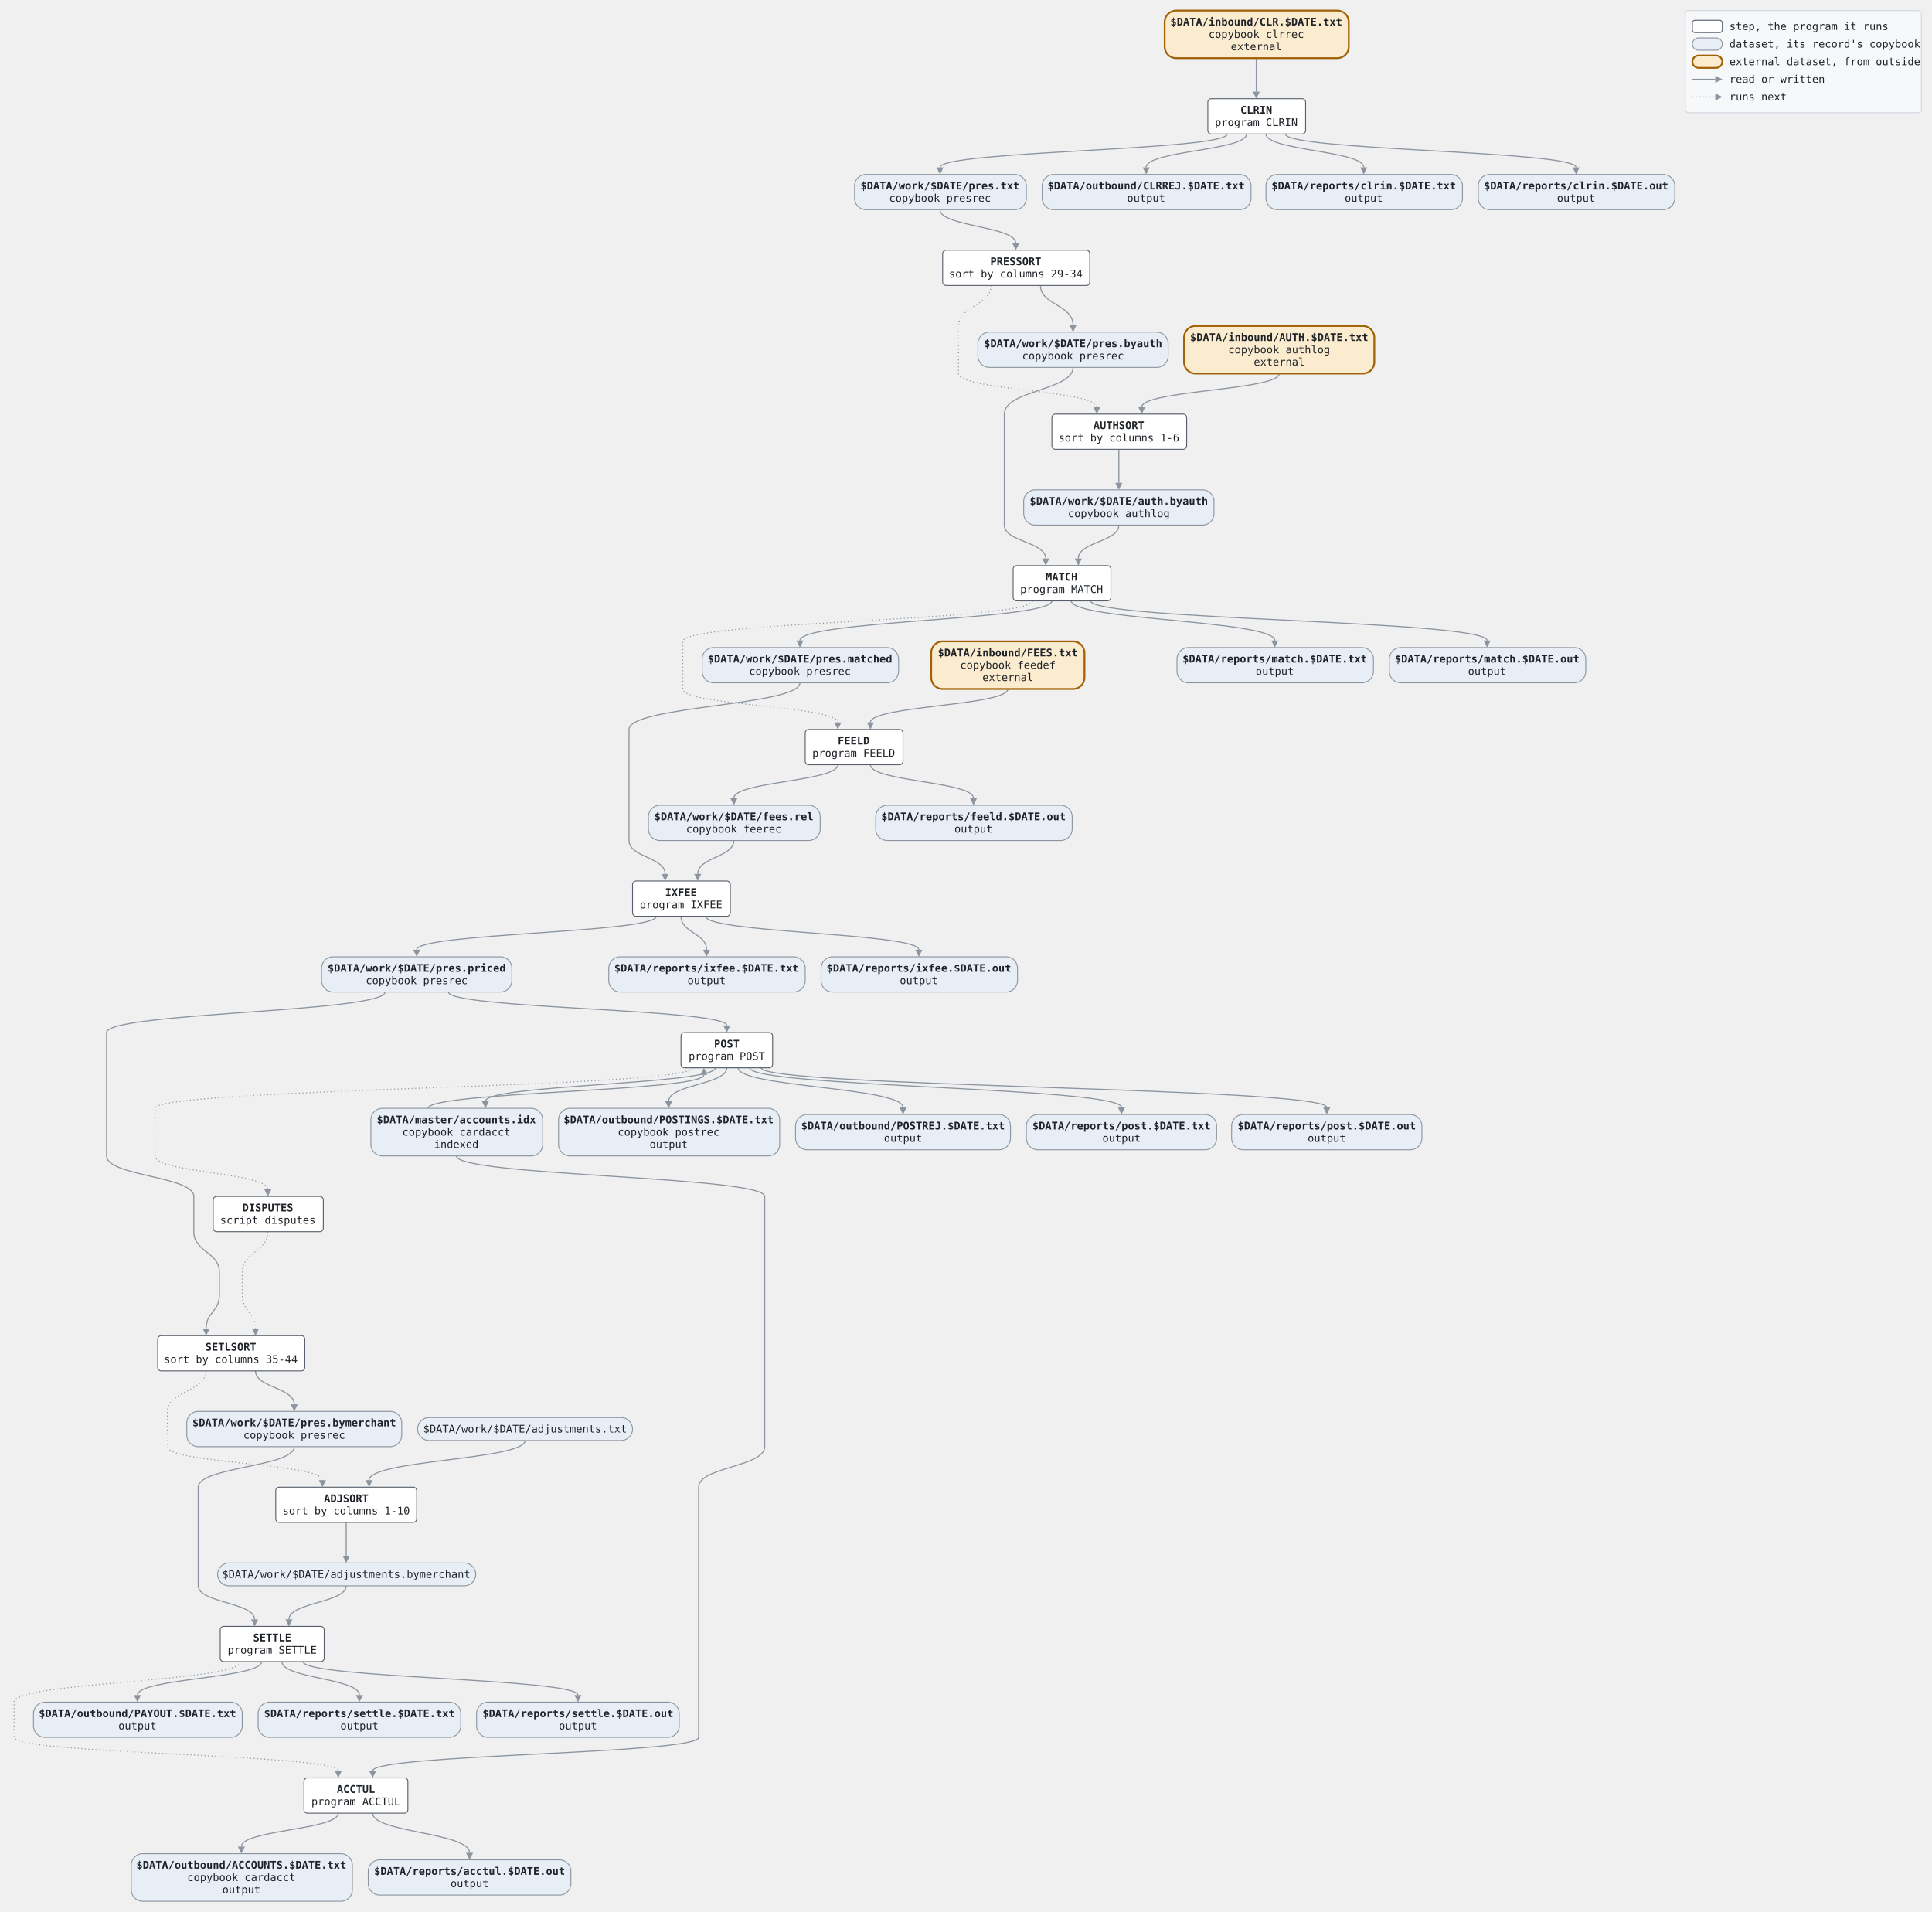
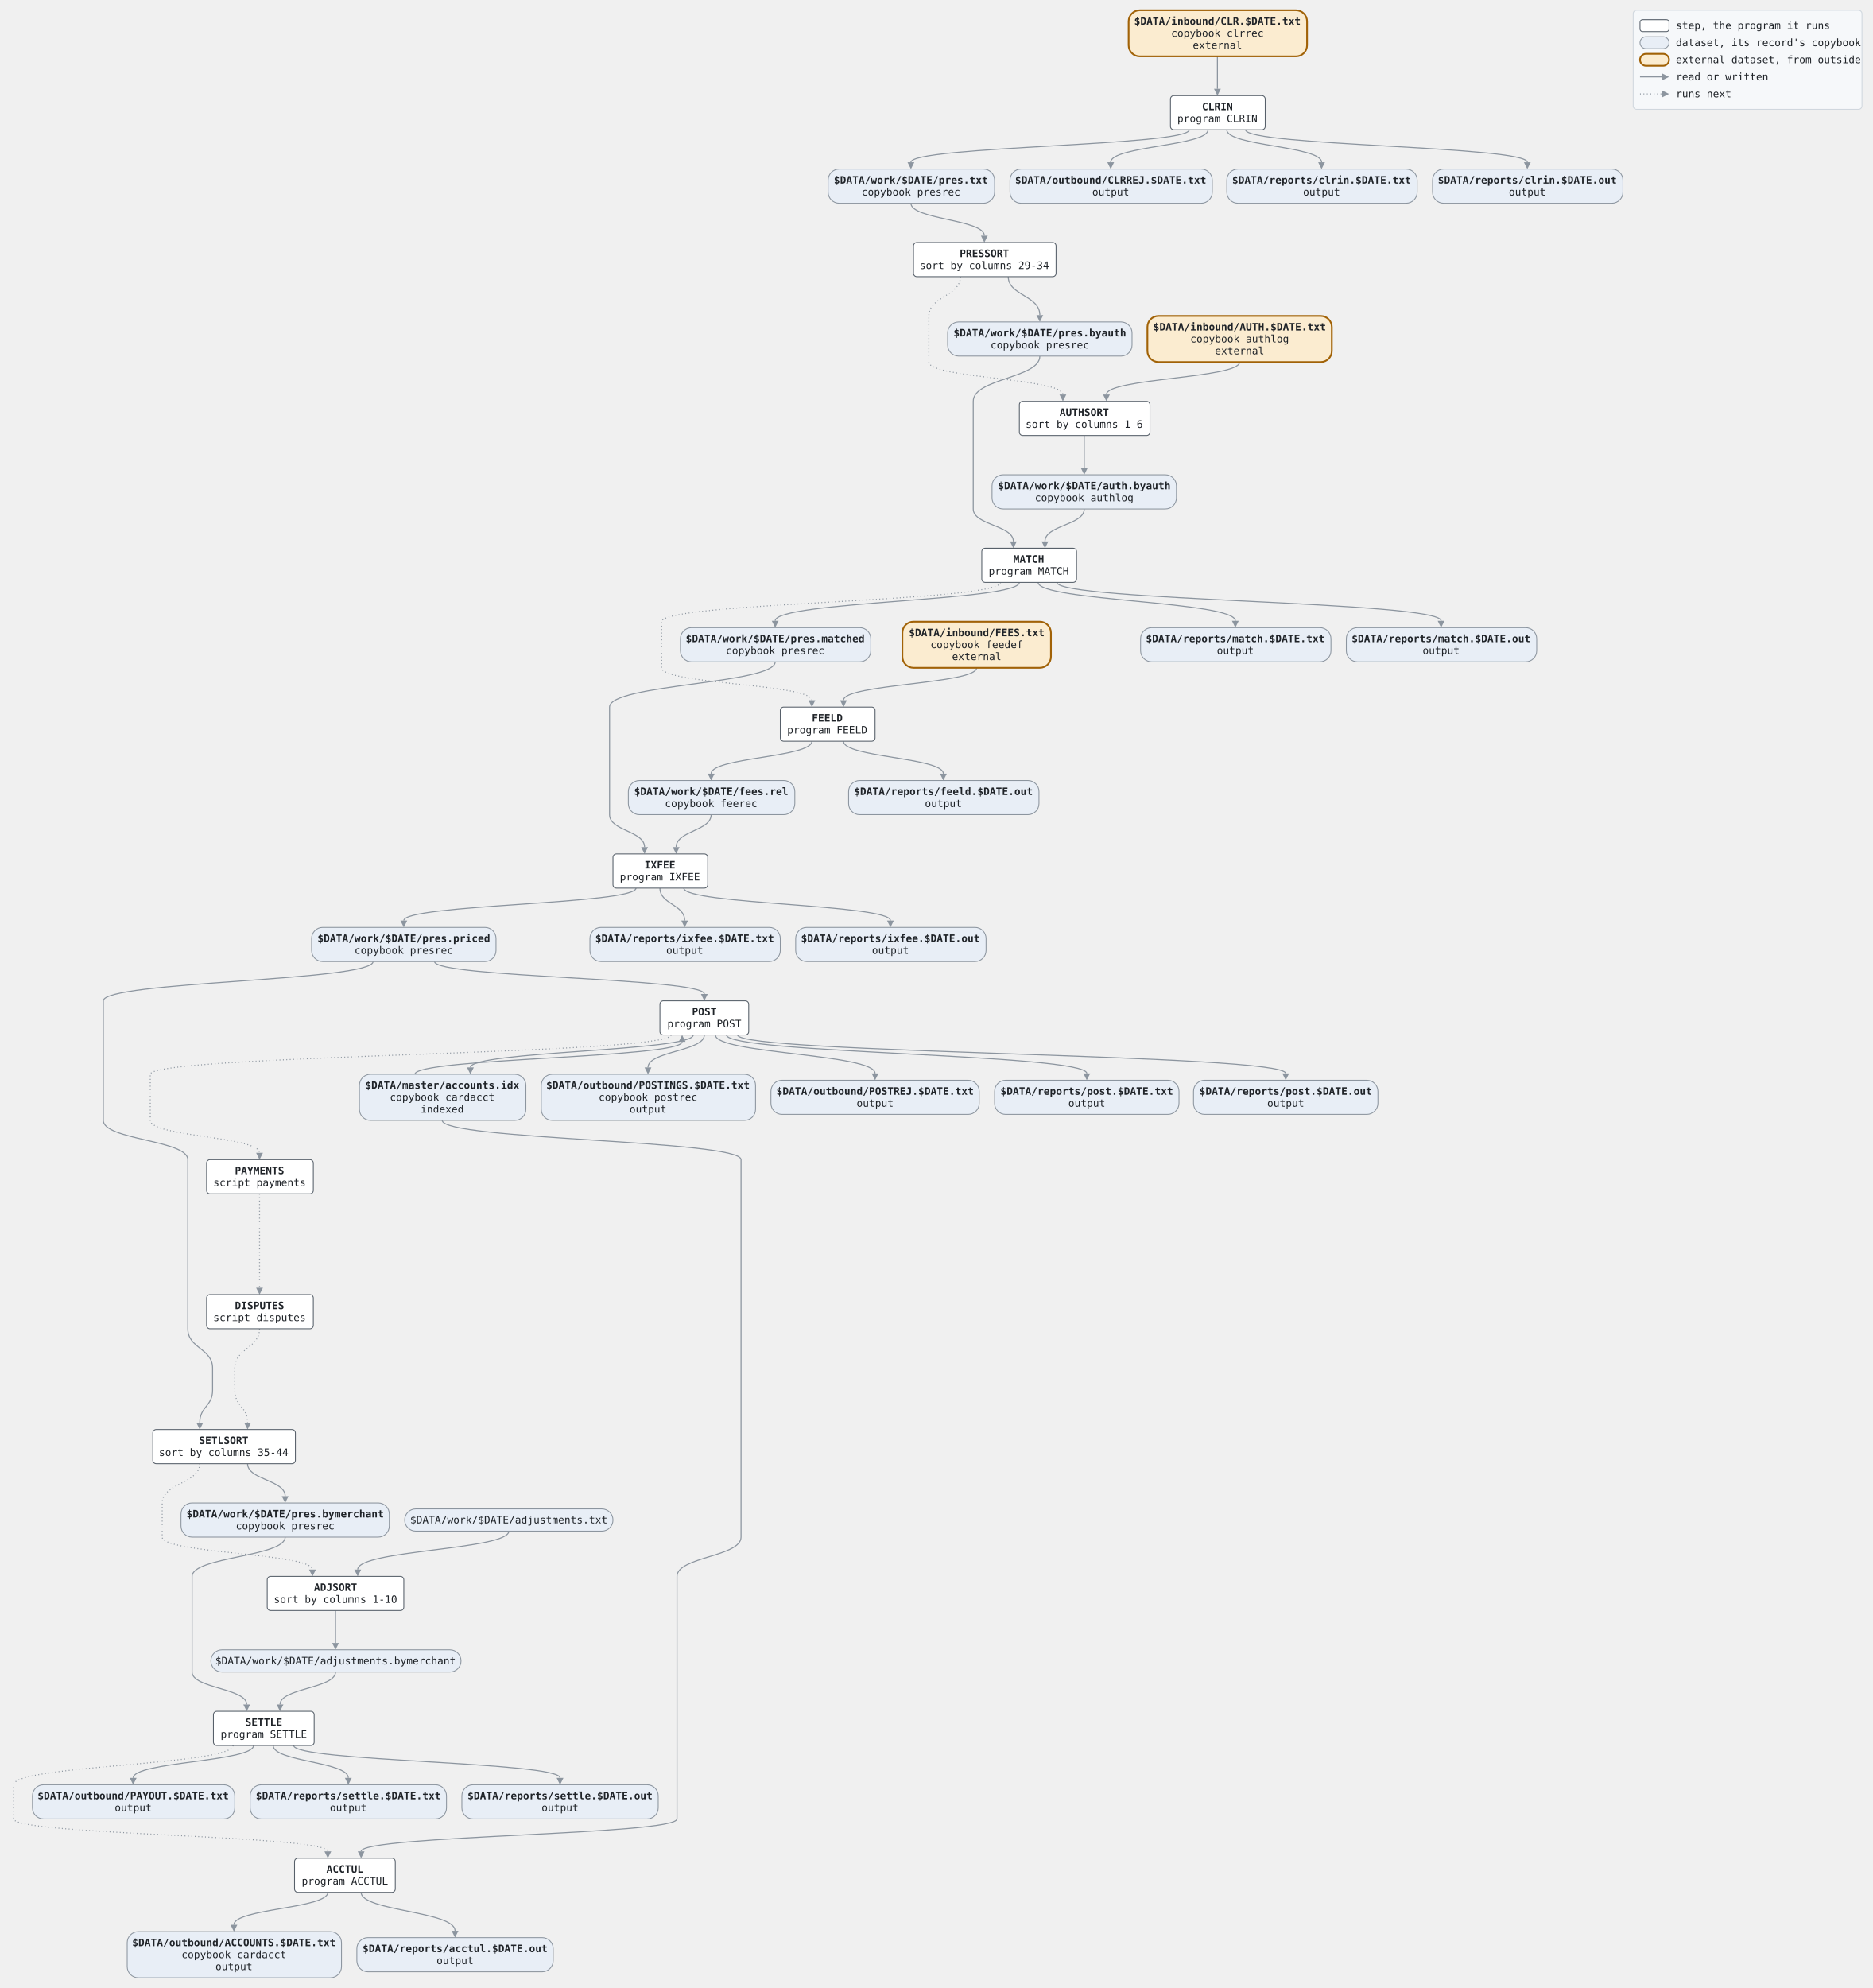
- <svg xmlns="http://www.w3.org/2000/svg" width="2193" height="2170" viewBox="0 0 2193 2170" font-family="ui-monospace, SFMono-Regular, Menlo, Consolas, monospace" font-size="12">
+ <svg xmlns="http://www.w3.org/2000/svg" width="2193" height="2328" viewBox="0 0 2193 2328" font-family="ui-monospace, SFMono-Regular, Menlo, Consolas, monospace" font-size="12">
  <style>
.box { fill: #ffffff; stroke: #57606a; stroke-width: 1 }
.box.emphasis { stroke-width: 2.5 }
.box.data { fill: #e8eef6; stroke: #8c959f }
.box.external { fill: #fbecd0; stroke: #a16207; stroke-width: 2 }
.box.dashed { stroke-dasharray: 4 3 }
.label { fill: #1f2328 }
.label.first { font-weight: 600 }
.edge { fill: none; stroke: #8c959f; stroke-width: 1.2 }
.edge.dashed { stroke-dasharray: 4 3 }
.edge.dotted { stroke-dasharray: 1 3 }
.head { fill: #8c959f }
.legend { fill: #f6f8fa; stroke: #d0d7de }
.edge-label { fill: #57606a; font-size: 11px; paint-order: stroke; stroke: #ffffff; stroke-width: 4px; stroke-linejoin: round }
.box.highlight { stroke: #c2410c; stroke-width: 2.5 }
.edge.highlight { stroke: #c2410c; stroke-width: 2 }
.head.highlight { fill: #c2410c }
@media (prefers-color-scheme: dark) {
  .box { fill: #161b22; stroke: #8b949e }
  .box.data { fill: #1f2a3a; stroke: #6e7681 }
  .box.external { fill: #3a2c12; stroke: #d6a64a }
  .label { fill: #e6edf3 }
  .edge { stroke: #6e7681 }
  .head { fill: #6e7681 }
  .legend { fill: #0d1117; stroke: #30363d }
  .edge-label { fill: #9da5ae; stroke: #0d1117 }
  .box.highlight, .edge.highlight { stroke: #fb923c }
  .head.highlight { fill: #fb923c }
}
</style>
  <defs>
    <marker id="arrow" viewBox="0 0 8 8" refX="0" refY="4" markerUnits="userSpaceOnUse" markerWidth="8" markerHeight="8" orient="auto-start-reverse">
      <path class="head" d="M0,0 L8,4 L0,8 z" />
    </marker>
    <marker id="arrow-highlight" viewBox="0 0 8 8" refX="0" refY="4" markerUnits="userSpaceOnUse" markerWidth="8" markerHeight="8" orient="auto-start-reverse">
      <path class="head highlight" d="M0,0 L8,4 L0,8 z" />
    </marker>
  </defs>
  <path class="edge" d="M1426,66 C1426,85 1426,85 1426,104" marker-end="url(#arrow)" />
  <path class="edge" d="M1393,152 C1393,171 1067,171 1067,190" marker-end="url(#arrow)" />
  <path class="edge" d="M1415,152 C1415,171 1301,171 1301,190" marker-end="url(#arrow)" />
  <path class="edge" d="M1437,152 C1437,171 1548,171 1548,190" marker-end="url(#arrow)" />
  <path class="edge" d="M1459,152 C1459,171 1789,171 1789,190" marker-end="url(#arrow)" />
  <path class="edge" d="M1067,238 C1067,257 1153,257 1153,276" marker-end="url(#arrow)" />
  <path class="edge" d="M1181,324 C1181,346 1218,346 1218,369" marker-end="url(#arrow)" />
  <path class="edge" d="M1452,424 C1452,443 1296,443 1296,462" marker-end="url(#arrow)" />
  <path class="edge dotted" d="M1125,324 C1125,347 1088,347 1088,370 L1088,424 C1088,443 1245,443 1245,462" marker-end="url(#arrow)" />
  <path class="edge" d="M1270,510 C1270,529 1270,529 1270,548" marker-end="url(#arrow)" />
  <path class="edge" d="M1218,417 C1218,443 1140,443 1140,470 L1140,510 C1140,533 1140,533 1140,556 L1140,596 C1140,615 1187,615 1187,634" marker-end="url(#arrow)" />
  <path class="edge" d="M1270,596 C1270,615 1224,615 1224,634" marker-end="url(#arrow)" />
  <path class="edge" d="M1194,682 C1194,704 908,704 908,727" marker-end="url(#arrow)" />
  <path class="edge" d="M1216,682 C1216,704 1447,704 1447,727" marker-end="url(#arrow)" />
  <path class="edge" d="M1238,682 C1238,704 1688,704 1688,727" marker-end="url(#arrow)" />
  <path class="edge" d="M1144,782 C1144,801 988,801 988,820" marker-end="url(#arrow)" />
  <path class="edge dotted" d="M1172,682 C1172,705 775,705 775,728 L775,782 C775,801 951,801 951,820" marker-end="url(#arrow)" />
  <path class="edge" d="M951,868 C951,887 833,887 833,906" marker-end="url(#arrow)" />
  <path class="edge" d="M988,868 C988,887 1105,887 1105,906" marker-end="url(#arrow)" />
  <path class="edge" d="M908,775 C908,801 714,801 714,828 L714,868 C714,891 714,891 714,914 L714,954 C714,973 755,973 755,992" marker-end="url(#arrow)" />
  <path class="edge" d="M833,954 C833,973 792,973 792,992" marker-end="url(#arrow)" />
  <path class="edge" d="M745,1040 C745,1059 473,1059 473,1078" marker-end="url(#arrow)" />
  <path class="edge" d="M773,1040 C773,1059 802,1059 802,1078" marker-end="url(#arrow)" />
  <path class="edge" d="M801,1040 C801,1059 1043,1059 1043,1078" marker-end="url(#arrow)" />
  <path class="edge" d="M509,1126 C509,1145 825,1145 825,1164" marker-end="url(#arrow)" />
  <path class="edge" d="M799,1220 C799,1239 486,1239 486,1258" marker-start="url(#arrow)" />
  <path class="edge" d="M812,1212 C812,1231 551,1231 551,1250" marker-end="url(#arrow)" />
  <path class="edge" d="M825,1212 C825,1231 759,1231 759,1250" marker-end="url(#arrow)" />
  <path class="edge" d="M838,1212 C838,1234 1025,1234 1025,1257" marker-end="url(#arrow)" />
  <path class="edge" d="M851,1212 C851,1234 1273,1234 1273,1257" marker-end="url(#arrow)" />
  <path class="edge" d="M864,1212 C864,1234 1506,1234 1506,1257" marker-end="url(#arrow)" />
  <path class="edge dotted" d="M786,1212 C786,1235 176,1235 176,1258 L176,1312 C176,1331 304,1331 304,1350" marker-end="url(#arrow)" />
-   <path class="edge" d="M437,1126 C437,1149 121,1149 121,1172 L121,1212 C121,1235 121,1235 121,1258 L121,1312 C121,1335 220,1335 220,1358 L220,1398 C220,1421 249,1421 249,1444 L249,1470 C249,1489 234,1489 234,1508" marker-end="url(#arrow)" />
-   <path class="edge dotted" d="M304,1398 C304,1421 275,1421 275,1444 L275,1470 C275,1489 290,1489 290,1508" marker-end="url(#arrow)" />
-   <path class="edge" d="M290,1556 C290,1575 334,1575 334,1594" marker-end="url(#arrow)" />
-   <path class="edge" d="M596,1635 C596,1657 419,1657 419,1680" marker-end="url(#arrow)" />
-   <path class="edge dotted" d="M234,1556 C234,1579 190,1579 190,1602 L190,1642 C190,1661 366,1661 366,1680" marker-end="url(#arrow)" />
-   <path class="edge" d="M393,1728 C393,1747 393,1747 393,1766" marker-end="url(#arrow)" />
-   <path class="edge" d="M334,1642 C334,1665 225,1665 225,1688 L225,1728 C225,1751 225,1751 225,1774 L225,1800 C225,1819 289,1819 289,1838" marker-end="url(#arrow)" />
-   <path class="edge" d="M393,1800 C393,1819 328,1819 328,1838" marker-end="url(#arrow)" />
-   <path class="edge" d="M297,1886 C297,1905 156,1905 156,1924" marker-end="url(#arrow)" />
-   <path class="edge" d="M320,1886 C320,1905 408,1905 408,1924" marker-end="url(#arrow)" />
-   <path class="edge" d="M344,1886 C344,1905 656,1905 656,1924" marker-end="url(#arrow)" />
-   <path class="edge" d="M518,1312 C518,1335 868,1335 868,1358 L868,1398 C868,1421 868,1421 868,1444 L868,1470 C868,1493 868,1493 868,1516 L868,1556 C868,1579 868,1579 868,1602 L868,1642 C868,1665 793,1665 793,1688 L793,1728 C793,1751 793,1751 793,1774 L793,1800 C793,1823 793,1823 793,1846 L793,1886 C793,1909 793,1909 793,1932 L793,1972 C793,1991 423,1991 423,2010" marker-end="url(#arrow)" />
-   <path class="edge dotted" d="M273,1886 C273,1909 16,1909 16,1932 L16,1972 C16,1991 384,1991 384,2010" marker-end="url(#arrow)" />
-   <path class="edge" d="M384,2058 C384,2077 274,2077 274,2096" marker-end="url(#arrow)" />
-   <path class="edge" d="M423,2058 C423,2080 533,2080 533,2103" marker-end="url(#arrow)" />
+   <path class="edge dotted" d="M304,1398 C304,1421 304,1421 304,1444 L304,1470 C304,1489 304,1489 304,1508" marker-end="url(#arrow)" />
+   <path class="edge" d="M437,1126 C437,1149 121,1149 121,1172 L121,1212 C121,1235 121,1235 121,1258 L121,1312 C121,1335 220,1335 220,1358 L220,1398 C220,1421 220,1421 220,1444 L220,1470 C220,1493 220,1493 220,1516 L220,1556 C220,1579 249,1579 249,1602 L249,1628 C249,1647 234,1647 234,1666" marker-end="url(#arrow)" />
+   <path class="edge dotted" d="M304,1556 C304,1579 275,1579 275,1602 L275,1628 C275,1647 290,1647 290,1666" marker-end="url(#arrow)" />
+   <path class="edge" d="M290,1714 C290,1733 334,1733 334,1752" marker-end="url(#arrow)" />
+   <path class="edge" d="M596,1793 C596,1815 419,1815 419,1838" marker-end="url(#arrow)" />
+   <path class="edge dotted" d="M234,1714 C234,1737 190,1737 190,1760 L190,1800 C190,1819 366,1819 366,1838" marker-end="url(#arrow)" />
+   <path class="edge" d="M393,1886 C393,1905 393,1905 393,1924" marker-end="url(#arrow)" />
+   <path class="edge" d="M334,1800 C334,1823 225,1823 225,1846 L225,1886 C225,1909 225,1909 225,1932 L225,1958 C225,1977 289,1977 289,1996" marker-end="url(#arrow)" />
+   <path class="edge" d="M393,1958 C393,1977 328,1977 328,1996" marker-end="url(#arrow)" />
+   <path class="edge" d="M297,2044 C297,2063 156,2063 156,2082" marker-end="url(#arrow)" />
+   <path class="edge" d="M320,2044 C320,2063 408,2063 408,2082" marker-end="url(#arrow)" />
+   <path class="edge" d="M344,2044 C344,2063 656,2063 656,2082" marker-end="url(#arrow)" />
+   <path class="edge" d="M518,1312 C518,1335 868,1335 868,1358 L868,1398 C868,1421 868,1421 868,1444 L868,1470 C868,1493 868,1493 868,1516 L868,1556 C868,1579 868,1579 868,1602 L868,1628 C868,1651 868,1651 868,1674 L868,1714 C868,1737 868,1737 868,1760 L868,1800 C868,1823 793,1823 793,1846 L793,1886 C793,1909 793,1909 793,1932 L793,1958 C793,1981 793,1981 793,2004 L793,2044 C793,2067 793,2067 793,2090 L793,2130 C793,2149 423,2149 423,2168" marker-end="url(#arrow)" />
+   <path class="edge dotted" d="M273,2044 C273,2067 16,2067 16,2090 L16,2130 C16,2149 384,2149 384,2168" marker-end="url(#arrow)" />
+   <path class="edge" d="M384,2216 C384,2235 274,2235 274,2254" marker-end="url(#arrow)" />
+   <path class="edge" d="M423,2216 C423,2238 533,2238 533,2261" marker-end="url(#arrow)" />
  <a href="../copybooks/clrrec.md">
    <rect class="box data external" x="1322" y="12" width="209" height="54" rx="13" />
    <text class="label first" x="1426" y="29" text-anchor="middle">$DATA/inbound/CLR.$DATE.txt</text>
    <text class="label" x="1426" y="43" text-anchor="middle">copybook clrrec</text>
    <text class="label" x="1426" y="57" text-anchor="middle">external</text>
  </a>
  <a href="../programs/CLRIN.md">
    <rect class="box" x="1371" y="112" width="111" height="40" rx="4" />
    <text class="label first" x="1426" y="129" text-anchor="middle">CLRIN</text>
    <text class="label" x="1426" y="143" text-anchor="middle">program CLRIN</text>
  </a>
  <a href="../copybooks/presrec.md">
    <rect class="box data" x="970" y="198" width="195" height="40" rx="13" />
    <text class="label first" x="1067" y="215" text-anchor="middle">$DATA/work/$DATE/pres.txt</text>
    <text class="label" x="1067" y="229" text-anchor="middle">copybook presrec</text>
  </a>
  <g>
    <rect class="box data" x="1183" y="198" width="237" height="40" rx="13" />
    <text class="label first" x="1301" y="215" text-anchor="middle">$DATA/outbound/CLRREJ.$DATE.txt</text>
    <text class="label" x="1301" y="229" text-anchor="middle">output</text>
  </g>
  <g>
    <rect class="box data" x="1437" y="198" width="223" height="40" rx="13" />
    <text class="label first" x="1548" y="215" text-anchor="middle">$DATA/reports/clrin.$DATE.txt</text>
    <text class="label" x="1548" y="229" text-anchor="middle">output</text>
  </g>
  <g>
    <rect class="box data" x="1678" y="198" width="223" height="40" rx="13" />
    <text class="label first" x="1789" y="215" text-anchor="middle">$DATA/reports/clrin.$DATE.out</text>
    <text class="label" x="1789" y="229" text-anchor="middle">output</text>
  </g>
  <g>
    <rect class="box" x="1070" y="284" width="167" height="40" rx="4" />
    <text class="label first" x="1153" y="301" text-anchor="middle">PRESSORT</text>
    <text class="label" x="1153" y="315" text-anchor="middle">sort by columns 29-34</text>
  </g>
  <a href="../copybooks/presrec.md">
    <rect class="box data" x="1110" y="377" width="216" height="40" rx="13" />
    <text class="label first" x="1218" y="394" text-anchor="middle">$DATA/work/$DATE/pres.byauth</text>
    <text class="label" x="1218" y="408" text-anchor="middle">copybook presrec</text>
  </a>
  <a href="../copybooks/authlog.md">
    <rect class="box data external" x="1344" y="370" width="216" height="54" rx="13" />
    <text class="label first" x="1452" y="387" text-anchor="middle">$DATA/inbound/AUTH.$DATE.txt</text>
    <text class="label" x="1452" y="401" text-anchor="middle">copybook authlog</text>
    <text class="label" x="1452" y="415" text-anchor="middle">external</text>
  </a>
  <g>
    <rect class="box" x="1194" y="470" width="153" height="40" rx="4" />
    <text class="label first" x="1270" y="487" text-anchor="middle">AUTHSORT</text>
    <text class="label" x="1270" y="501" text-anchor="middle">sort by columns 1-6</text>
  </g>
  <a href="../copybooks/authlog.md">
    <rect class="box data" x="1162" y="556" width="216" height="40" rx="13" />
    <text class="label first" x="1270" y="573" text-anchor="middle">$DATA/work/$DATE/auth.byauth</text>
    <text class="label" x="1270" y="587" text-anchor="middle">copybook authlog</text>
  </a>
  <a href="../programs/MATCH.md">
    <rect class="box" x="1150" y="642" width="111" height="40" rx="4" />
    <text class="label first" x="1205" y="659" text-anchor="middle">MATCH</text>
    <text class="label" x="1205" y="673" text-anchor="middle">program MATCH</text>
  </a>
  <a href="../copybooks/presrec.md">
    <rect class="box data" x="797" y="735" width="223" height="40" rx="13" />
    <text class="label first" x="908" y="752" text-anchor="middle">$DATA/work/$DATE/pres.matched</text>
    <text class="label" x="908" y="766" text-anchor="middle">copybook presrec</text>
  </a>
  <g>
    <rect class="box data" x="1336" y="735" width="223" height="40" rx="13" />
    <text class="label first" x="1447" y="752" text-anchor="middle">$DATA/reports/match.$DATE.txt</text>
    <text class="label" x="1447" y="766" text-anchor="middle">output</text>
  </g>
  <g>
    <rect class="box data" x="1577" y="735" width="223" height="40" rx="13" />
    <text class="label first" x="1688" y="752" text-anchor="middle">$DATA/reports/match.$DATE.out</text>
    <text class="label" x="1688" y="766" text-anchor="middle">output</text>
  </g>
  <a href="../copybooks/feedef.md">
    <rect class="box data external" x="1057" y="728" width="174" height="54" rx="13" />
    <text class="label first" x="1144" y="745" text-anchor="middle">$DATA/inbound/FEES.txt</text>
    <text class="label" x="1144" y="759" text-anchor="middle">copybook feedef</text>
    <text class="label" x="1144" y="773" text-anchor="middle">external</text>
  </a>
  <a href="../programs/FEELD.md">
    <rect class="box" x="914" y="828" width="111" height="40" rx="4" />
    <text class="label first" x="969" y="845" text-anchor="middle">FEELD</text>
    <text class="label" x="969" y="859" text-anchor="middle">program FEELD</text>
  </a>
  <a href="../copybooks/feerec.md">
    <rect class="box data" x="736" y="914" width="195" height="40" rx="13" />
    <text class="label first" x="833" y="931" text-anchor="middle">$DATA/work/$DATE/fees.rel</text>
    <text class="label" x="833" y="945" text-anchor="middle">copybook feerec</text>
  </a>
  <g>
    <rect class="box data" x="994" y="914" width="223" height="40" rx="13" />
    <text class="label first" x="1105" y="931" text-anchor="middle">$DATA/reports/feeld.$DATE.out</text>
    <text class="label" x="1105" y="945" text-anchor="middle">output</text>
  </g>
  <a href="../programs/IXFEE.md">
    <rect class="box" x="718" y="1000" width="111" height="40" rx="4" />
    <text class="label first" x="773" y="1017" text-anchor="middle">IXFEE</text>
    <text class="label" x="773" y="1031" text-anchor="middle">program IXFEE</text>
  </a>
  <a href="../copybooks/presrec.md">
    <rect class="box data" x="365" y="1086" width="216" height="40" rx="13" />
    <text class="label first" x="473" y="1103" text-anchor="middle">$DATA/work/$DATE/pres.priced</text>
    <text class="label" x="473" y="1117" text-anchor="middle">copybook presrec</text>
  </a>
  <g>
    <rect class="box data" x="691" y="1086" width="223" height="40" rx="13" />
    <text class="label first" x="802" y="1103" text-anchor="middle">$DATA/reports/ixfee.$DATE.txt</text>
    <text class="label" x="802" y="1117" text-anchor="middle">output</text>
  </g>
  <g>
    <rect class="box data" x="932" y="1086" width="223" height="40" rx="13" />
    <text class="label first" x="1043" y="1103" text-anchor="middle">$DATA/reports/ixfee.$DATE.out</text>
    <text class="label" x="1043" y="1117" text-anchor="middle">output</text>
  </g>
  <a href="../copybooks/cardacct.md">
    <rect class="box data" x="421" y="1258" width="195" height="54" rx="13" />
    <text class="label first" x="518" y="1275" text-anchor="middle">$DATA/master/accounts.idx</text>
    <text class="label" x="518" y="1289" text-anchor="middle">copybook cardacct</text>
    <text class="label" x="518" y="1303" text-anchor="middle">indexed</text>
  </a>
  <a href="../programs/POST.md">
    <rect class="box" x="773" y="1172" width="104" height="40" rx="4" />
    <text class="label first" x="825" y="1189" text-anchor="middle">POST</text>
    <text class="label" x="825" y="1203" text-anchor="middle">program POST</text>
  </a>
  <a href="../copybooks/postrec.md">
    <rect class="box data" x="634" y="1258" width="251" height="54" rx="13" />
    <text class="label first" x="759" y="1275" text-anchor="middle">$DATA/outbound/POSTINGS.$DATE.txt</text>
    <text class="label" x="759" y="1289" text-anchor="middle">copybook postrec</text>
    <text class="label" x="759" y="1303" text-anchor="middle">output</text>
  </a>
  <g>
    <rect class="box data" x="903" y="1265" width="244" height="40" rx="13" />
    <text class="label first" x="1025" y="1282" text-anchor="middle">$DATA/outbound/POSTREJ.$DATE.txt</text>
    <text class="label" x="1025" y="1296" text-anchor="middle">output</text>
  </g>
  <g>
    <rect class="box data" x="1165" y="1265" width="216" height="40" rx="13" />
    <text class="label first" x="1273" y="1282" text-anchor="middle">$DATA/reports/post.$DATE.txt</text>
    <text class="label" x="1273" y="1296" text-anchor="middle">output</text>
  </g>
  <g>
    <rect class="box data" x="1398" y="1265" width="216" height="40" rx="13" />
    <text class="label first" x="1506" y="1282" text-anchor="middle">$DATA/reports/post.$DATE.out</text>
    <text class="label" x="1506" y="1296" text-anchor="middle">output</text>
  </g>
  <g>
    <rect class="box" x="242" y="1358" width="125" height="40" rx="4" />
-     <text class="label first" x="304" y="1375" text-anchor="middle">DISPUTES</text>
-     <text class="label" x="304" y="1389" text-anchor="middle">script disputes</text>
-   </g>
-   <g>
-     <rect class="box" x="179" y="1516" width="167" height="40" rx="4" />
-     <text class="label first" x="262" y="1533" text-anchor="middle">SETLSORT</text>
-     <text class="label" x="262" y="1547" text-anchor="middle">sort by columns 35-44</text>
-   </g>
-   <a href="../copybooks/presrec.md">
-     <rect class="box data" x="212" y="1602" width="244" height="40" rx="13" />
-     <text class="label first" x="334" y="1619" text-anchor="middle">$DATA/work/$DATE/pres.bymerchant</text>
-     <text class="label" x="334" y="1633" text-anchor="middle">copybook presrec</text>
-   </a>
-   <g>
-     <rect class="box data" x="474" y="1609" width="244" height="26" rx="13" />
-     <text class="label" x="596" y="1626" text-anchor="middle">$DATA/work/$DATE/adjustments.txt</text>
-   </g>
-   <g>
-     <rect class="box" x="313" y="1688" width="160" height="40" rx="4" />
-     <text class="label first" x="393" y="1705" text-anchor="middle">ADJSORT</text>
-     <text class="label" x="393" y="1719" text-anchor="middle">sort by columns 1-10</text>
-   </g>
-   <g>
-     <rect class="box data" x="247" y="1774" width="293" height="26" rx="13" />
-     <text class="label" x="393" y="1791" text-anchor="middle">$DATA/work/$DATE/adjustments.bymerchant</text>
+     <text class="label first" x="304" y="1375" text-anchor="middle">PAYMENTS</text>
+     <text class="label" x="304" y="1389" text-anchor="middle">script payments</text>
+   </g>
+   <g>
+     <rect class="box" x="242" y="1516" width="125" height="40" rx="4" />
+     <text class="label first" x="304" y="1533" text-anchor="middle">DISPUTES</text>
+     <text class="label" x="304" y="1547" text-anchor="middle">script disputes</text>
+   </g>
+   <g>
+     <rect class="box" x="179" y="1674" width="167" height="40" rx="4" />
+     <text class="label first" x="262" y="1691" text-anchor="middle">SETLSORT</text>
+     <text class="label" x="262" y="1705" text-anchor="middle">sort by columns 35-44</text>
+   </g>
+   <a href="../copybooks/presrec.md">
+     <rect class="box data" x="212" y="1760" width="244" height="40" rx="13" />
+     <text class="label first" x="334" y="1777" text-anchor="middle">$DATA/work/$DATE/pres.bymerchant</text>
+     <text class="label" x="334" y="1791" text-anchor="middle">copybook presrec</text>
+   </a>
+   <g>
+     <rect class="box data" x="474" y="1767" width="244" height="26" rx="13" />
+     <text class="label" x="596" y="1784" text-anchor="middle">$DATA/work/$DATE/adjustments.txt</text>
+   </g>
+   <g>
+     <rect class="box" x="313" y="1846" width="160" height="40" rx="4" />
+     <text class="label first" x="393" y="1863" text-anchor="middle">ADJSORT</text>
+     <text class="label" x="393" y="1877" text-anchor="middle">sort by columns 1-10</text>
+   </g>
+   <g>
+     <rect class="box data" x="247" y="1932" width="293" height="26" rx="13" />
+     <text class="label" x="393" y="1949" text-anchor="middle">$DATA/work/$DATE/adjustments.bymerchant</text>
  </g>
  <a href="../programs/SETTLE.md">
-     <rect class="box" x="250" y="1846" width="118" height="40" rx="4" />
-     <text class="label first" x="309" y="1863" text-anchor="middle">SETTLE</text>
-     <text class="label" x="309" y="1877" text-anchor="middle">program SETTLE</text>
-   </a>
-   <g>
-     <rect class="box data" x="38" y="1932" width="237" height="40" rx="13" />
-     <text class="label first" x="156" y="1949" text-anchor="middle">$DATA/outbound/PAYOUT.$DATE.txt</text>
-     <text class="label" x="156" y="1963" text-anchor="middle">output</text>
-   </g>
-   <g>
-     <rect class="box data" x="293" y="1932" width="230" height="40" rx="13" />
-     <text class="label first" x="408" y="1949" text-anchor="middle">$DATA/reports/settle.$DATE.txt</text>
-     <text class="label" x="408" y="1963" text-anchor="middle">output</text>
-   </g>
-   <g>
-     <rect class="box data" x="541" y="1932" width="230" height="40" rx="13" />
-     <text class="label first" x="656" y="1949" text-anchor="middle">$DATA/reports/settle.$DATE.out</text>
-     <text class="label" x="656" y="1963" text-anchor="middle">output</text>
+     <rect class="box" x="250" y="2004" width="118" height="40" rx="4" />
+     <text class="label first" x="309" y="2021" text-anchor="middle">SETTLE</text>
+     <text class="label" x="309" y="2035" text-anchor="middle">program SETTLE</text>
+   </a>
+   <g>
+     <rect class="box data" x="38" y="2090" width="237" height="40" rx="13" />
+     <text class="label first" x="156" y="2107" text-anchor="middle">$DATA/outbound/PAYOUT.$DATE.txt</text>
+     <text class="label" x="156" y="2121" text-anchor="middle">output</text>
+   </g>
+   <g>
+     <rect class="box data" x="293" y="2090" width="230" height="40" rx="13" />
+     <text class="label first" x="408" y="2107" text-anchor="middle">$DATA/reports/settle.$DATE.txt</text>
+     <text class="label" x="408" y="2121" text-anchor="middle">output</text>
+   </g>
+   <g>
+     <rect class="box data" x="541" y="2090" width="230" height="40" rx="13" />
+     <text class="label first" x="656" y="2107" text-anchor="middle">$DATA/reports/settle.$DATE.out</text>
+     <text class="label" x="656" y="2121" text-anchor="middle">output</text>
  </g>
  <a href="../programs/ACCTUL.md">
-     <rect class="box" x="345" y="2018" width="118" height="40" rx="4" />
-     <text class="label first" x="404" y="2035" text-anchor="middle">ACCTUL</text>
-     <text class="label" x="404" y="2049" text-anchor="middle">program ACCTUL</text>
+     <rect class="box" x="345" y="2176" width="118" height="40" rx="4" />
+     <text class="label first" x="404" y="2193" text-anchor="middle">ACCTUL</text>
+     <text class="label" x="404" y="2207" text-anchor="middle">program ACCTUL</text>
  </a>
  <a href="../copybooks/cardacct.md">
-     <rect class="box data" x="149" y="2104" width="251" height="54" rx="13" />
-     <text class="label first" x="274" y="2121" text-anchor="middle">$DATA/outbound/ACCOUNTS.$DATE.txt</text>
-     <text class="label" x="274" y="2135" text-anchor="middle">copybook cardacct</text>
-     <text class="label" x="274" y="2149" text-anchor="middle">output</text>
-   </a>
-   <g>
-     <rect class="box data" x="418" y="2111" width="230" height="40" rx="13" />
-     <text class="label first" x="533" y="2128" text-anchor="middle">$DATA/reports/acctul.$DATE.out</text>
-     <text class="label" x="533" y="2142" text-anchor="middle">output</text>
+     <rect class="box data" x="149" y="2262" width="251" height="54" rx="13" />
+     <text class="label first" x="274" y="2279" text-anchor="middle">$DATA/outbound/ACCOUNTS.$DATE.txt</text>
+     <text class="label" x="274" y="2293" text-anchor="middle">copybook cardacct</text>
+     <text class="label" x="274" y="2307" text-anchor="middle">output</text>
+   </a>
+   <g>
+     <rect class="box data" x="418" y="2269" width="230" height="40" rx="13" />
+     <text class="label first" x="533" y="2286" text-anchor="middle">$DATA/reports/acctul.$DATE.out</text>
+     <text class="label" x="533" y="2300" text-anchor="middle">output</text>
  </g>
  <g class="legend-keys">
    <rect class="legend" x="1913" y="12" width="268" height="116" rx="4" />
    <rect class="box" x="1921" y="23" width="34" height="14" rx="3" />
    <text class="label" x="1963" y="34">step, the program it runs</text>
    <rect class="box data" x="1921" y="43" width="34" height="14" rx="7" />
    <text class="label" x="1963" y="54">dataset, its record's copybook</text>
    <rect class="box data external" x="1921" y="63" width="34" height="14" rx="7" />
    <text class="label" x="1963" y="74">external dataset, from outside</text>
    <path class="edge" d="M1921,90 L1947,90" marker-end="url(#arrow)" />
    <text class="label" x="1963" y="94">read or written</text>
    <path class="edge dotted" d="M1921,110 L1947,110" marker-end="url(#arrow)" />
    <text class="label" x="1963" y="114">runs next</text>
  </g>
</svg>
